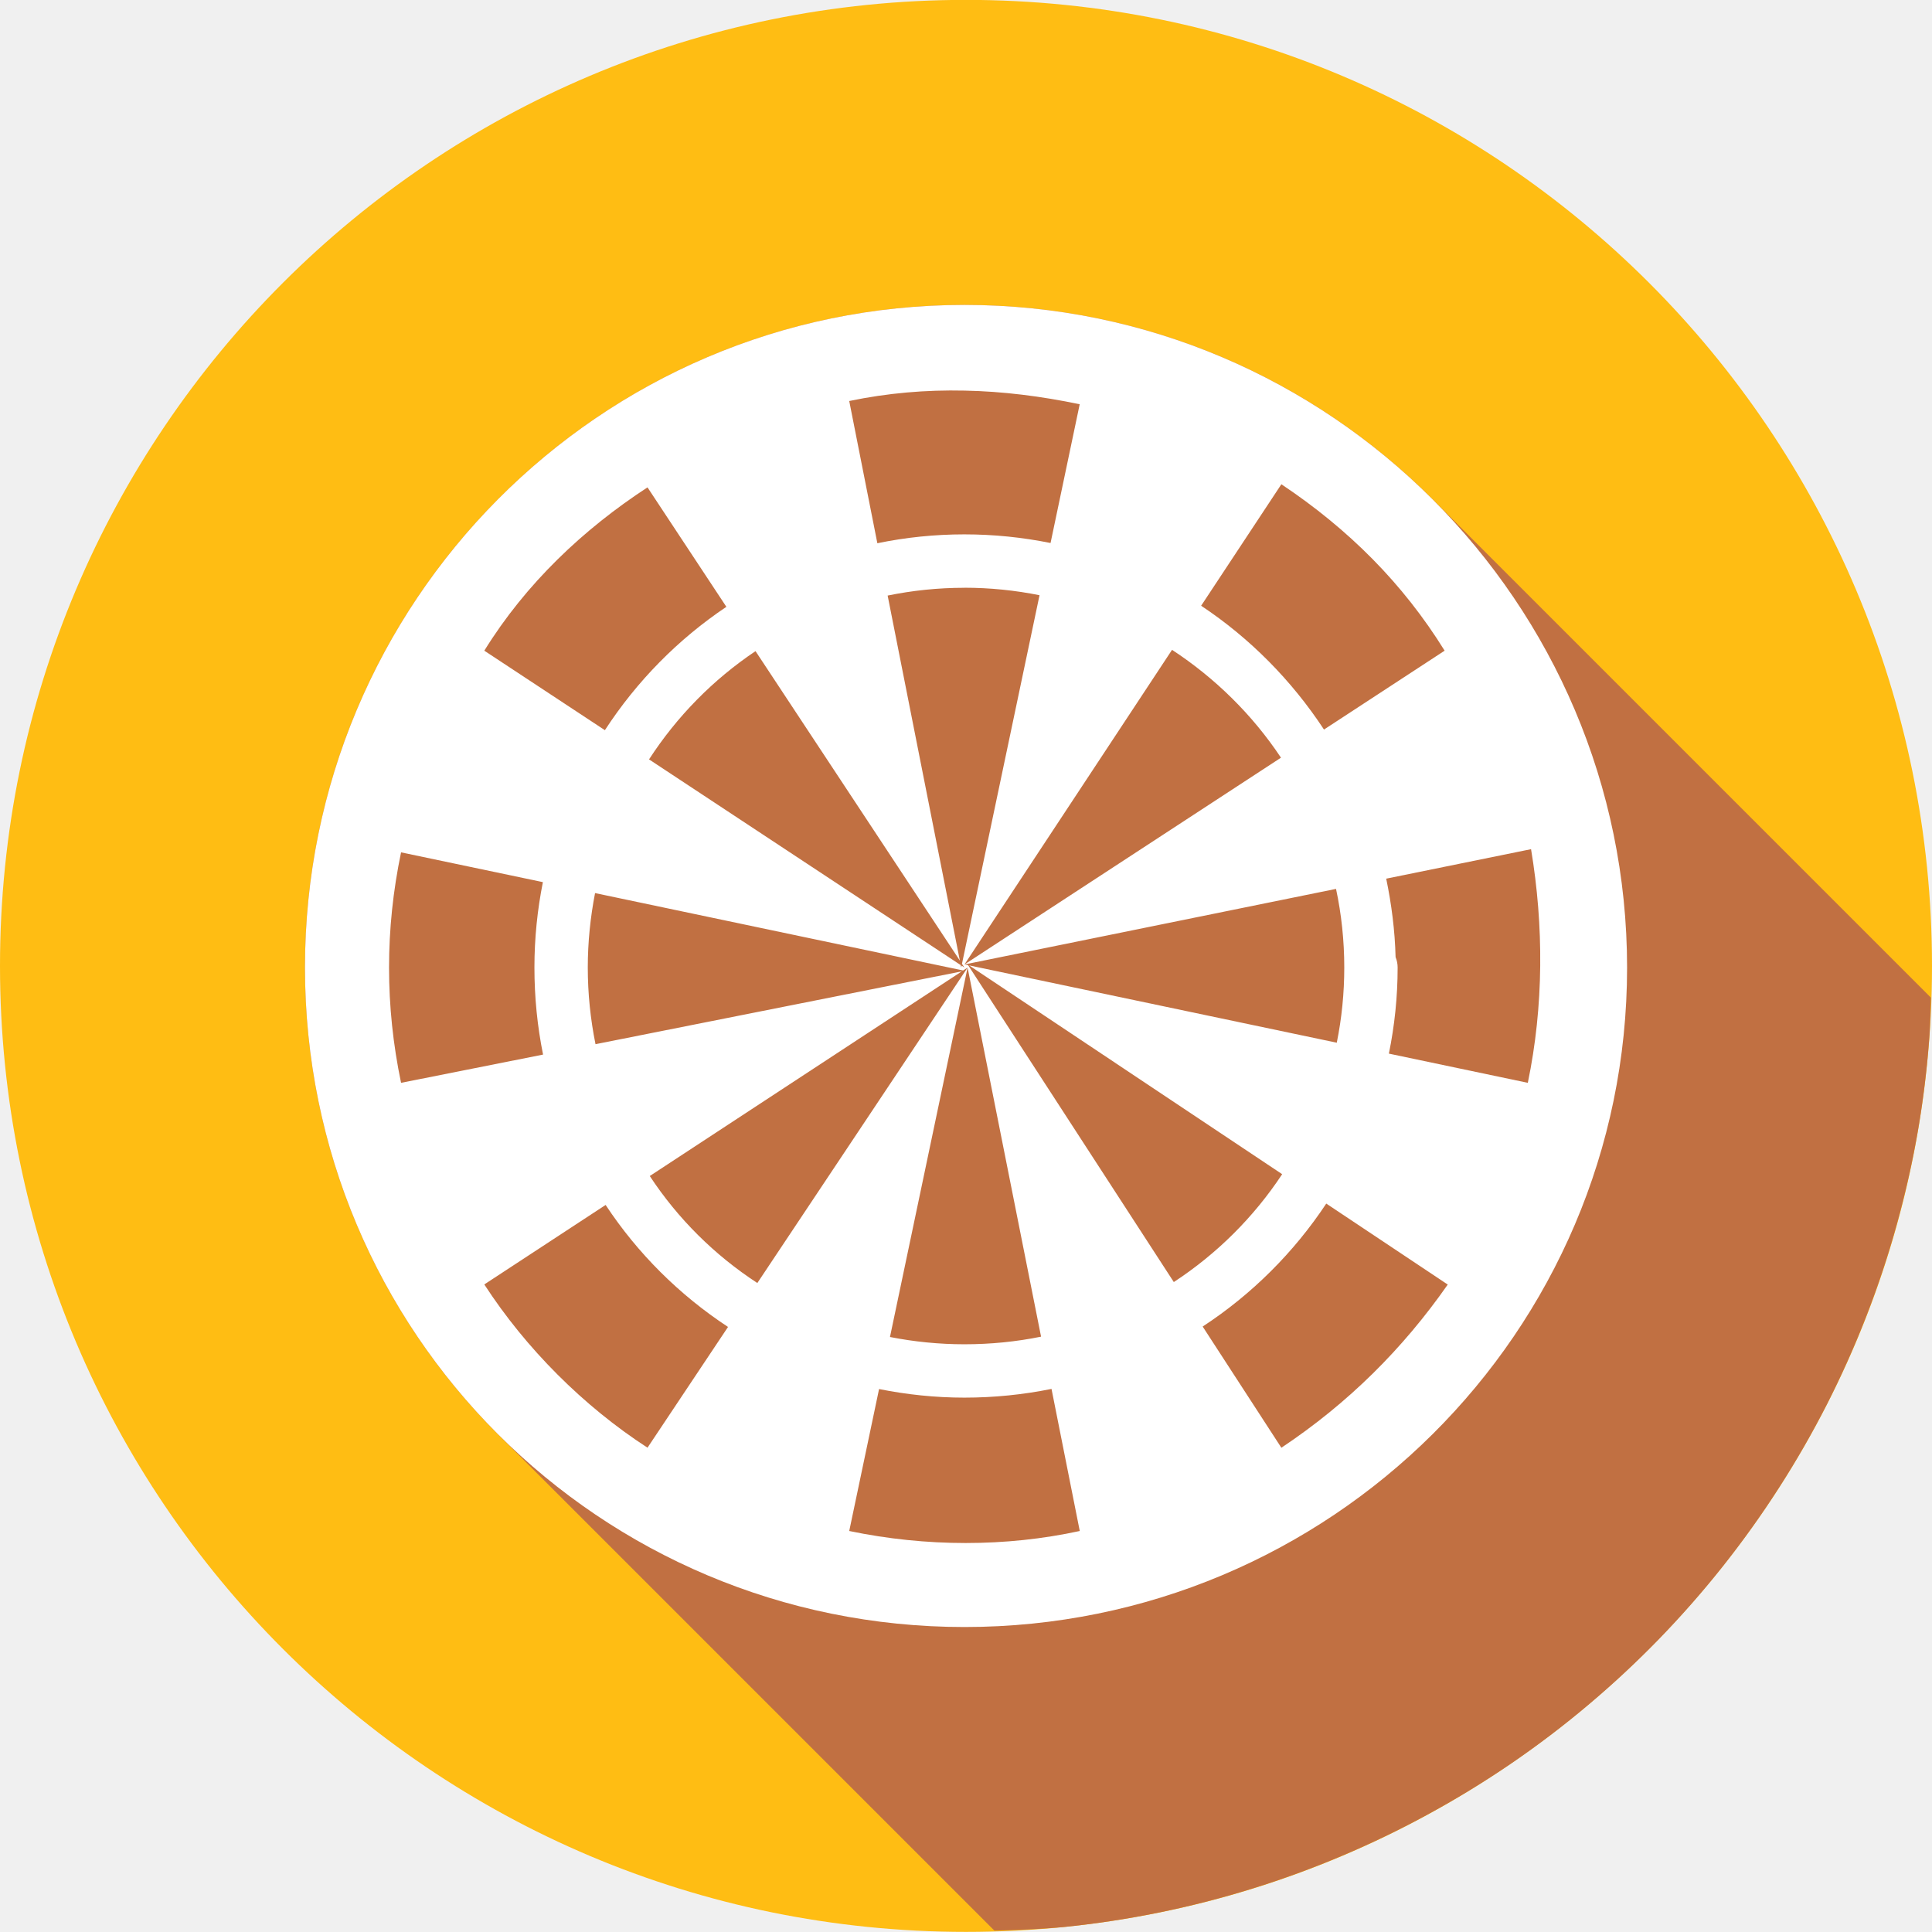
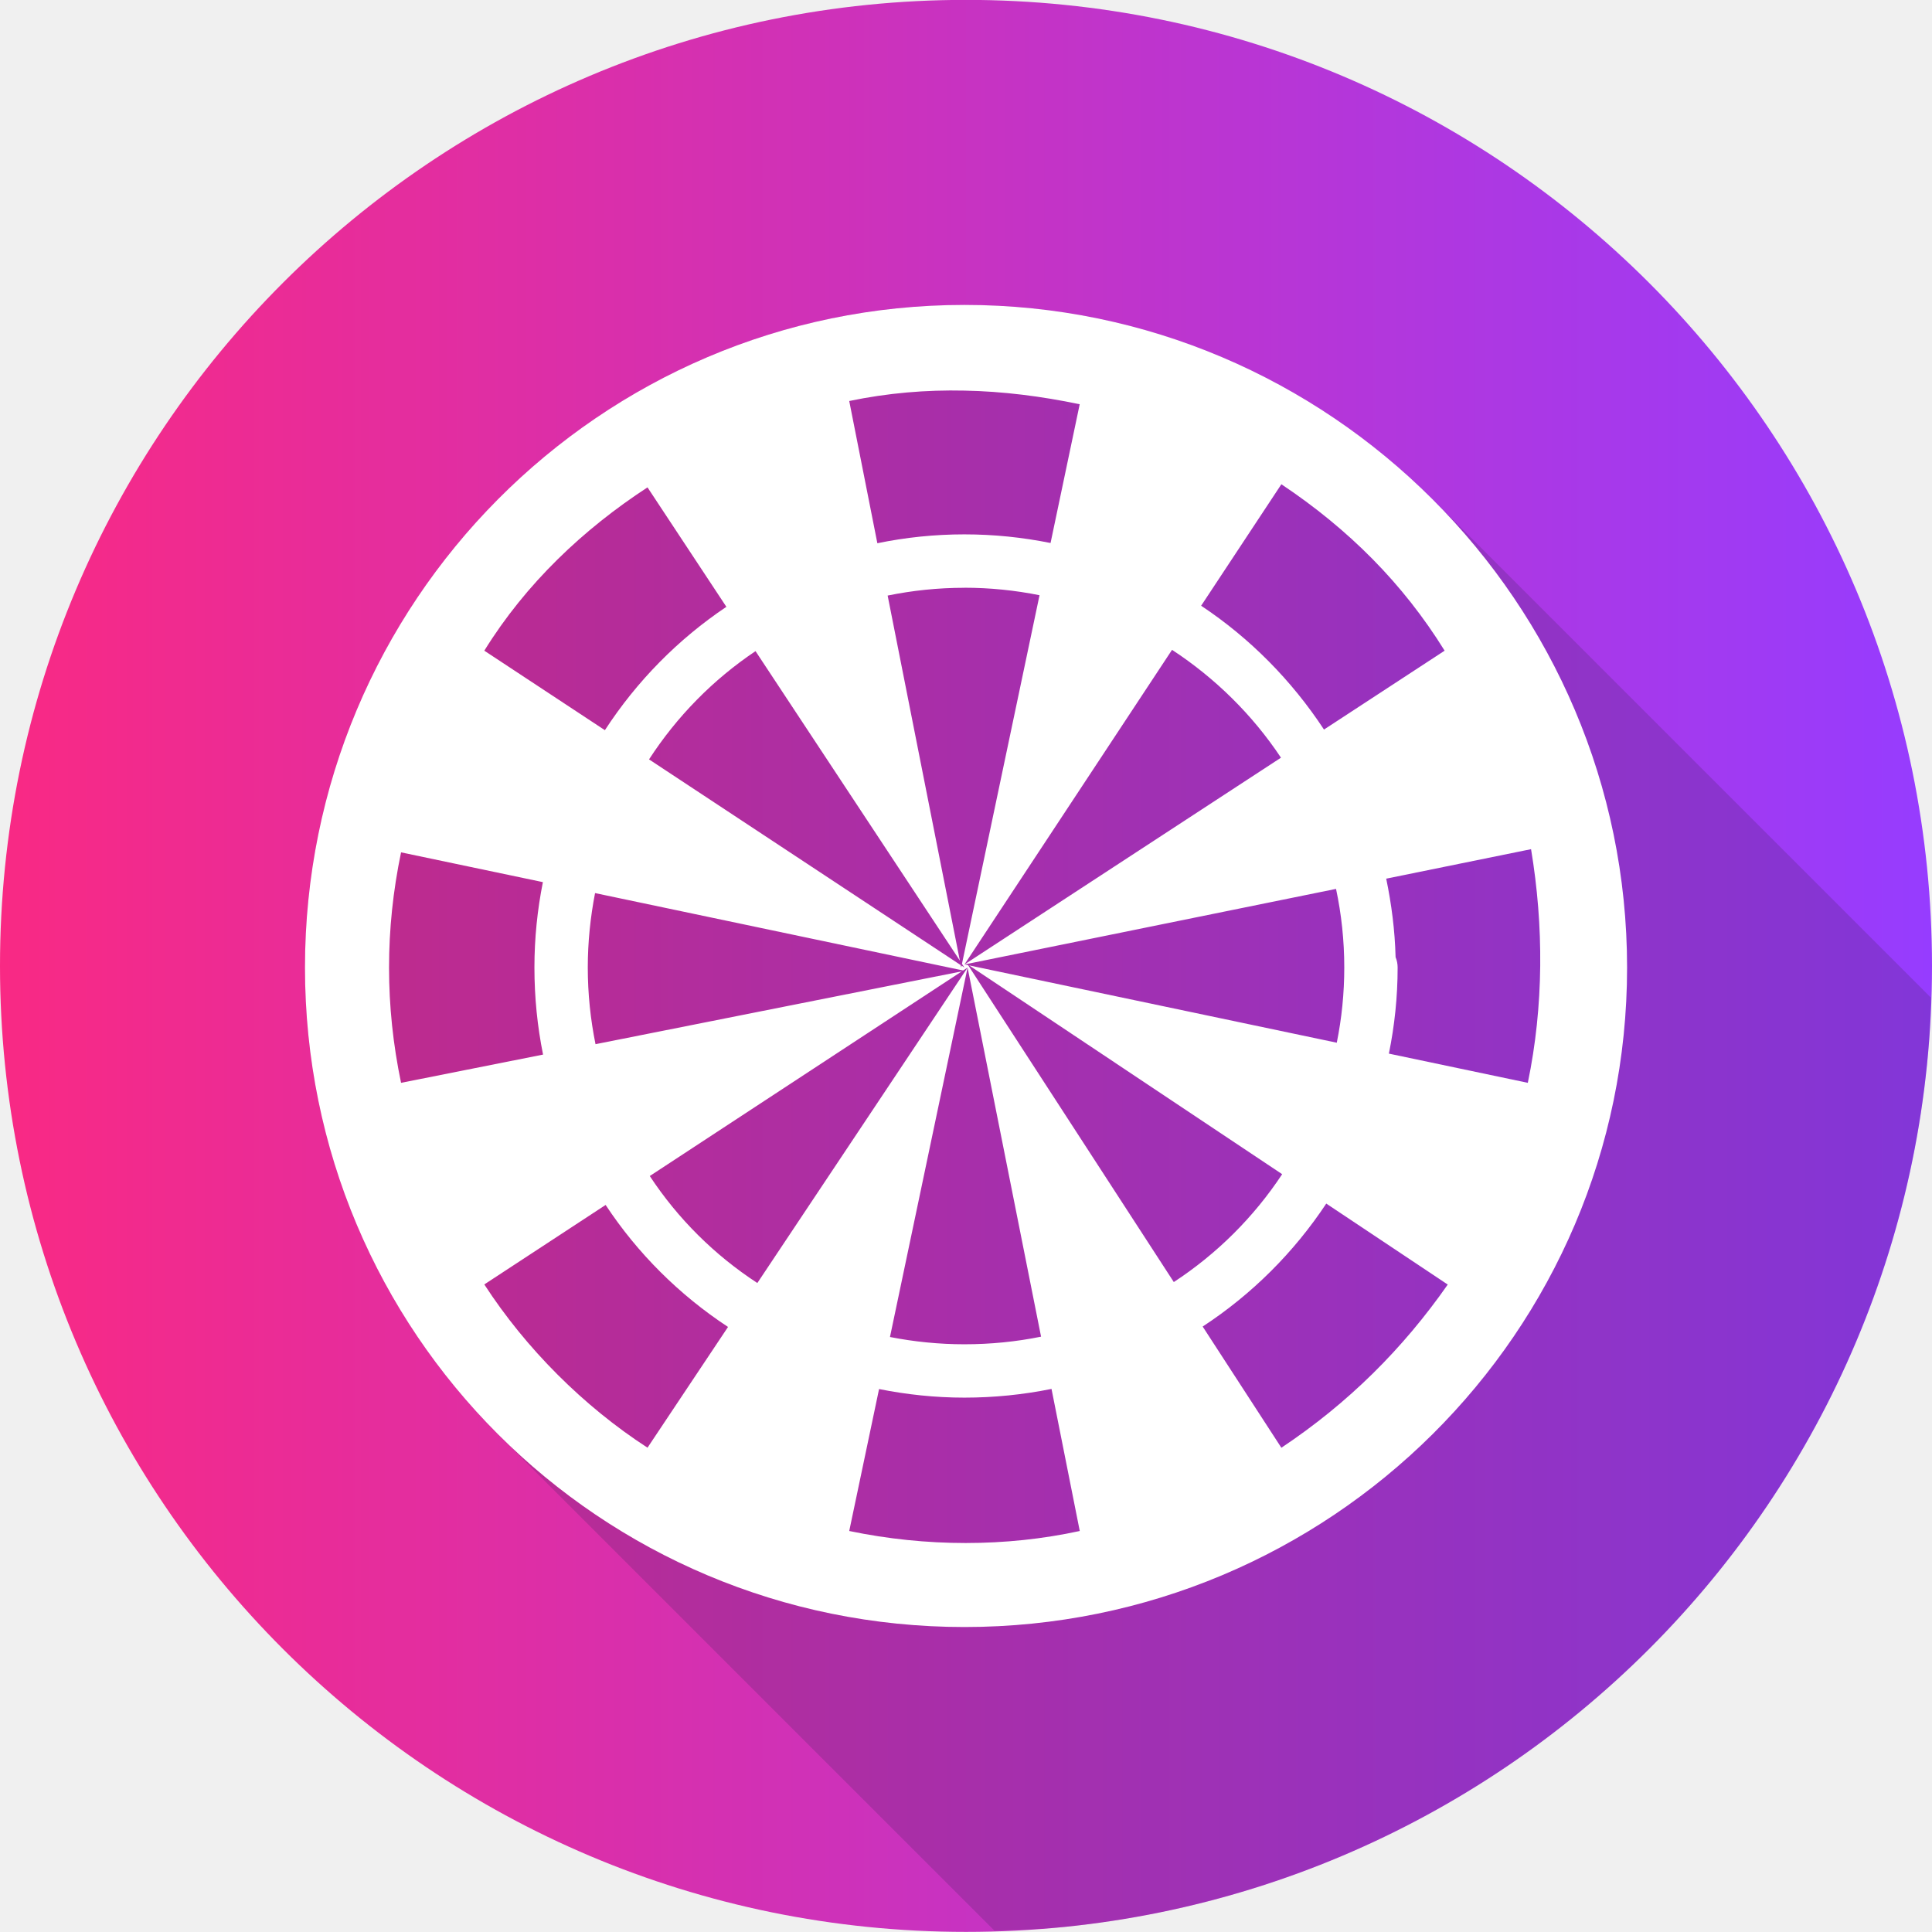
<svg xmlns="http://www.w3.org/2000/svg" width="34" height="34" viewBox="0 0 34 34" fill="none">
-   <g clip-path="url(#clip0_288_5429)">
-     <path d="M17 33.998C26.389 33.998 34 26.387 34 16.998C34 7.609 26.389 -0.002 17 -0.002C7.611 -0.002 0 7.609 0 16.998C0 26.387 7.611 33.998 17 33.998Z" fill="#FFBD13" />
-     <path d="M17.499 33.975C17.899 33.969 18.299 33.949 18.698 33.915C19.262 33.858 19.822 33.774 20.377 33.661C20.933 33.549 21.483 33.408 22.025 33.24C22.566 33.073 23.099 32.878 23.621 32.657C24.142 32.437 24.653 32.19 25.15 31.918C25.648 31.647 26.132 31.35 26.601 31.03C27.068 30.71 27.519 30.368 27.951 30.003C28.386 29.637 28.801 29.25 29.197 28.843C29.591 28.436 29.965 28.011 30.317 27.567C30.669 27.123 30.999 26.661 31.305 26.185C31.612 25.708 31.894 25.216 32.152 24.711C32.408 24.206 32.64 23.688 32.845 23.159C33.05 22.631 33.229 22.093 33.38 21.547C33.532 21 33.657 20.447 33.754 19.888C33.85 19.33 33.917 18.767 33.957 18.201C33.969 17.986 33.977 17.771 33.98 17.556L25.212 8.788C23.1 6.676 20.185 5.366 16.974 5.366C10.552 5.366 5.367 10.605 5.367 17.027C5.367 20.238 6.663 23.14 8.762 25.238L17.499 33.975Z" fill="#C17042" />
+   <g clip-path="url(#clip0_527_8349)">
+     <path d="M17 33.998C26.389 33.998 34 26.387 34 16.998C34 7.609 26.389 -0.002 17 -0.002C7.611 -0.002 0 7.609 0 16.998C0 26.387 7.611 33.998 17 33.998Z" fill="url(#paint0_linear_527_8349)" />
+     <path d="M17.499 33.975C17.899 33.969 18.299 33.949 18.698 33.915C19.262 33.858 19.822 33.774 20.377 33.661C20.933 33.549 21.483 33.408 22.025 33.24C22.566 33.073 23.099 32.878 23.621 32.657C24.142 32.437 24.653 32.19 25.15 31.918C25.648 31.647 26.132 31.35 26.601 31.03C27.068 30.71 27.519 30.368 27.951 30.003C28.386 29.637 28.801 29.25 29.197 28.843C29.591 28.436 29.965 28.011 30.317 27.567C30.669 27.123 30.999 26.661 31.305 26.185C31.612 25.708 31.894 25.216 32.152 24.711C32.408 24.206 32.64 23.688 32.845 23.159C33.05 22.631 33.229 22.093 33.38 21.547C33.532 21 33.657 20.447 33.754 19.888C33.85 19.33 33.917 18.767 33.957 18.201C33.969 17.986 33.977 17.771 33.98 17.556L25.212 8.788C23.1 6.676 20.185 5.366 16.974 5.366C10.552 5.366 5.367 10.605 5.367 17.027C5.367 20.238 6.663 23.14 8.762 25.238L17.499 33.975Z" fill="#482764" fill-opacity="0.25" />
    <path d="M16.973 5.366C10.551 5.366 5.367 10.605 5.367 17.027C5.367 23.449 10.551 28.633 16.973 28.633C23.395 28.633 28.634 23.45 28.634 17.027C28.634 10.605 23.395 5.366 16.973 5.366ZM16.973 6.874C17.649 6.887 18.325 6.973 19.001 7.114L18.488 9.556C17.998 9.457 17.491 9.404 16.971 9.404C16.447 9.404 15.934 9.458 15.44 9.56L14.945 7.057C15.621 6.916 16.297 6.859 16.973 6.874ZM22.55 8.522C23.733 9.312 24.69 10.268 25.423 11.451L23.3 12.839C22.732 11.975 21.998 11.231 21.138 10.66L22.55 8.522ZM11.395 8.577L12.783 10.679C11.932 11.25 11.205 11.989 10.645 12.85L8.523 11.451C9.255 10.268 10.268 9.312 11.395 8.577ZM16.971 10.343C17.424 10.343 17.866 10.389 18.294 10.475L16.929 16.962L16.973 17.027L16.924 16.994L16.916 17.027L16.907 16.984L11.422 13.364C11.912 12.608 12.55 11.959 13.296 11.459L16.892 16.905L15.621 10.481C16.056 10.392 16.508 10.344 16.971 10.344L16.971 10.343ZM20.626 11.436C21.386 11.934 22.04 12.578 22.543 13.334L16.973 16.973L23.512 15.643C23.607 16.089 23.657 16.552 23.657 17.026C23.657 17.48 23.612 17.922 23.525 18.35L17.054 16.989L22.564 20.664C22.065 21.419 21.417 22.065 20.657 22.562L17.037 16.985L16.973 16.973L20.626 11.436V11.436ZM26.944 14.944C27.169 16.296 27.168 17.704 26.887 19.056L24.442 18.542C24.542 18.052 24.596 17.546 24.596 17.026C24.596 16.963 24.584 16.902 24.56 16.844C24.548 16.372 24.488 15.911 24.395 15.463L26.944 14.944H26.944ZM7.058 15L9.554 15.524C9.457 16.01 9.405 16.512 9.405 17.026C9.405 17.552 9.457 18.064 9.557 18.559L7.058 19.056C6.776 17.705 6.776 16.352 7.058 15ZM10.473 15.717L16.949 17.079L17.028 17.028L18.321 23.523C17.885 23.612 17.434 23.657 16.971 23.657C16.523 23.657 16.085 23.612 15.662 23.529L17.028 17.028L13.328 22.579C12.574 22.087 11.93 21.448 11.435 20.696L16.927 17.094L10.48 18.376C10.392 17.941 10.344 17.49 10.344 17.026C10.344 16.578 10.39 16.14 10.472 15.717L10.473 15.717ZM23.34 21.181L25.478 22.606C24.69 23.733 23.733 24.689 22.55 25.478L21.165 23.345C22.03 22.779 22.77 22.041 23.34 21.181ZM10.658 21.205C11.222 22.06 11.956 22.789 12.812 23.352L11.395 25.477C10.268 24.746 9.255 23.732 8.523 22.604L10.658 21.205ZM18.503 24.443C18.503 24.443 18.504 24.443 18.505 24.443L19.002 26.943C17.706 27.225 16.297 27.225 14.945 26.943L15.47 24.445C15.955 24.542 16.457 24.596 16.972 24.596C17.496 24.596 18.008 24.543 18.503 24.443H18.503Z" fill="white" />
  </g>
  <defs>
-     <clipPath id="clip0_288_5429">
+     <linearGradient id="paint0_linear_527_8349" x1="8.07589e-08" y1="15.452" x2="34" y2="15.452" gradientUnits="userSpaceOnUse">
+       <stop stop-color="#F92984" />
+       <stop offset="1" stop-color="#963CFF" />
+     </linearGradient>
+     <clipPath id="clip0_527_8349">
      <rect width="34" height="34" fill="white" />
    </clipPath>
  </defs>
</svg>
